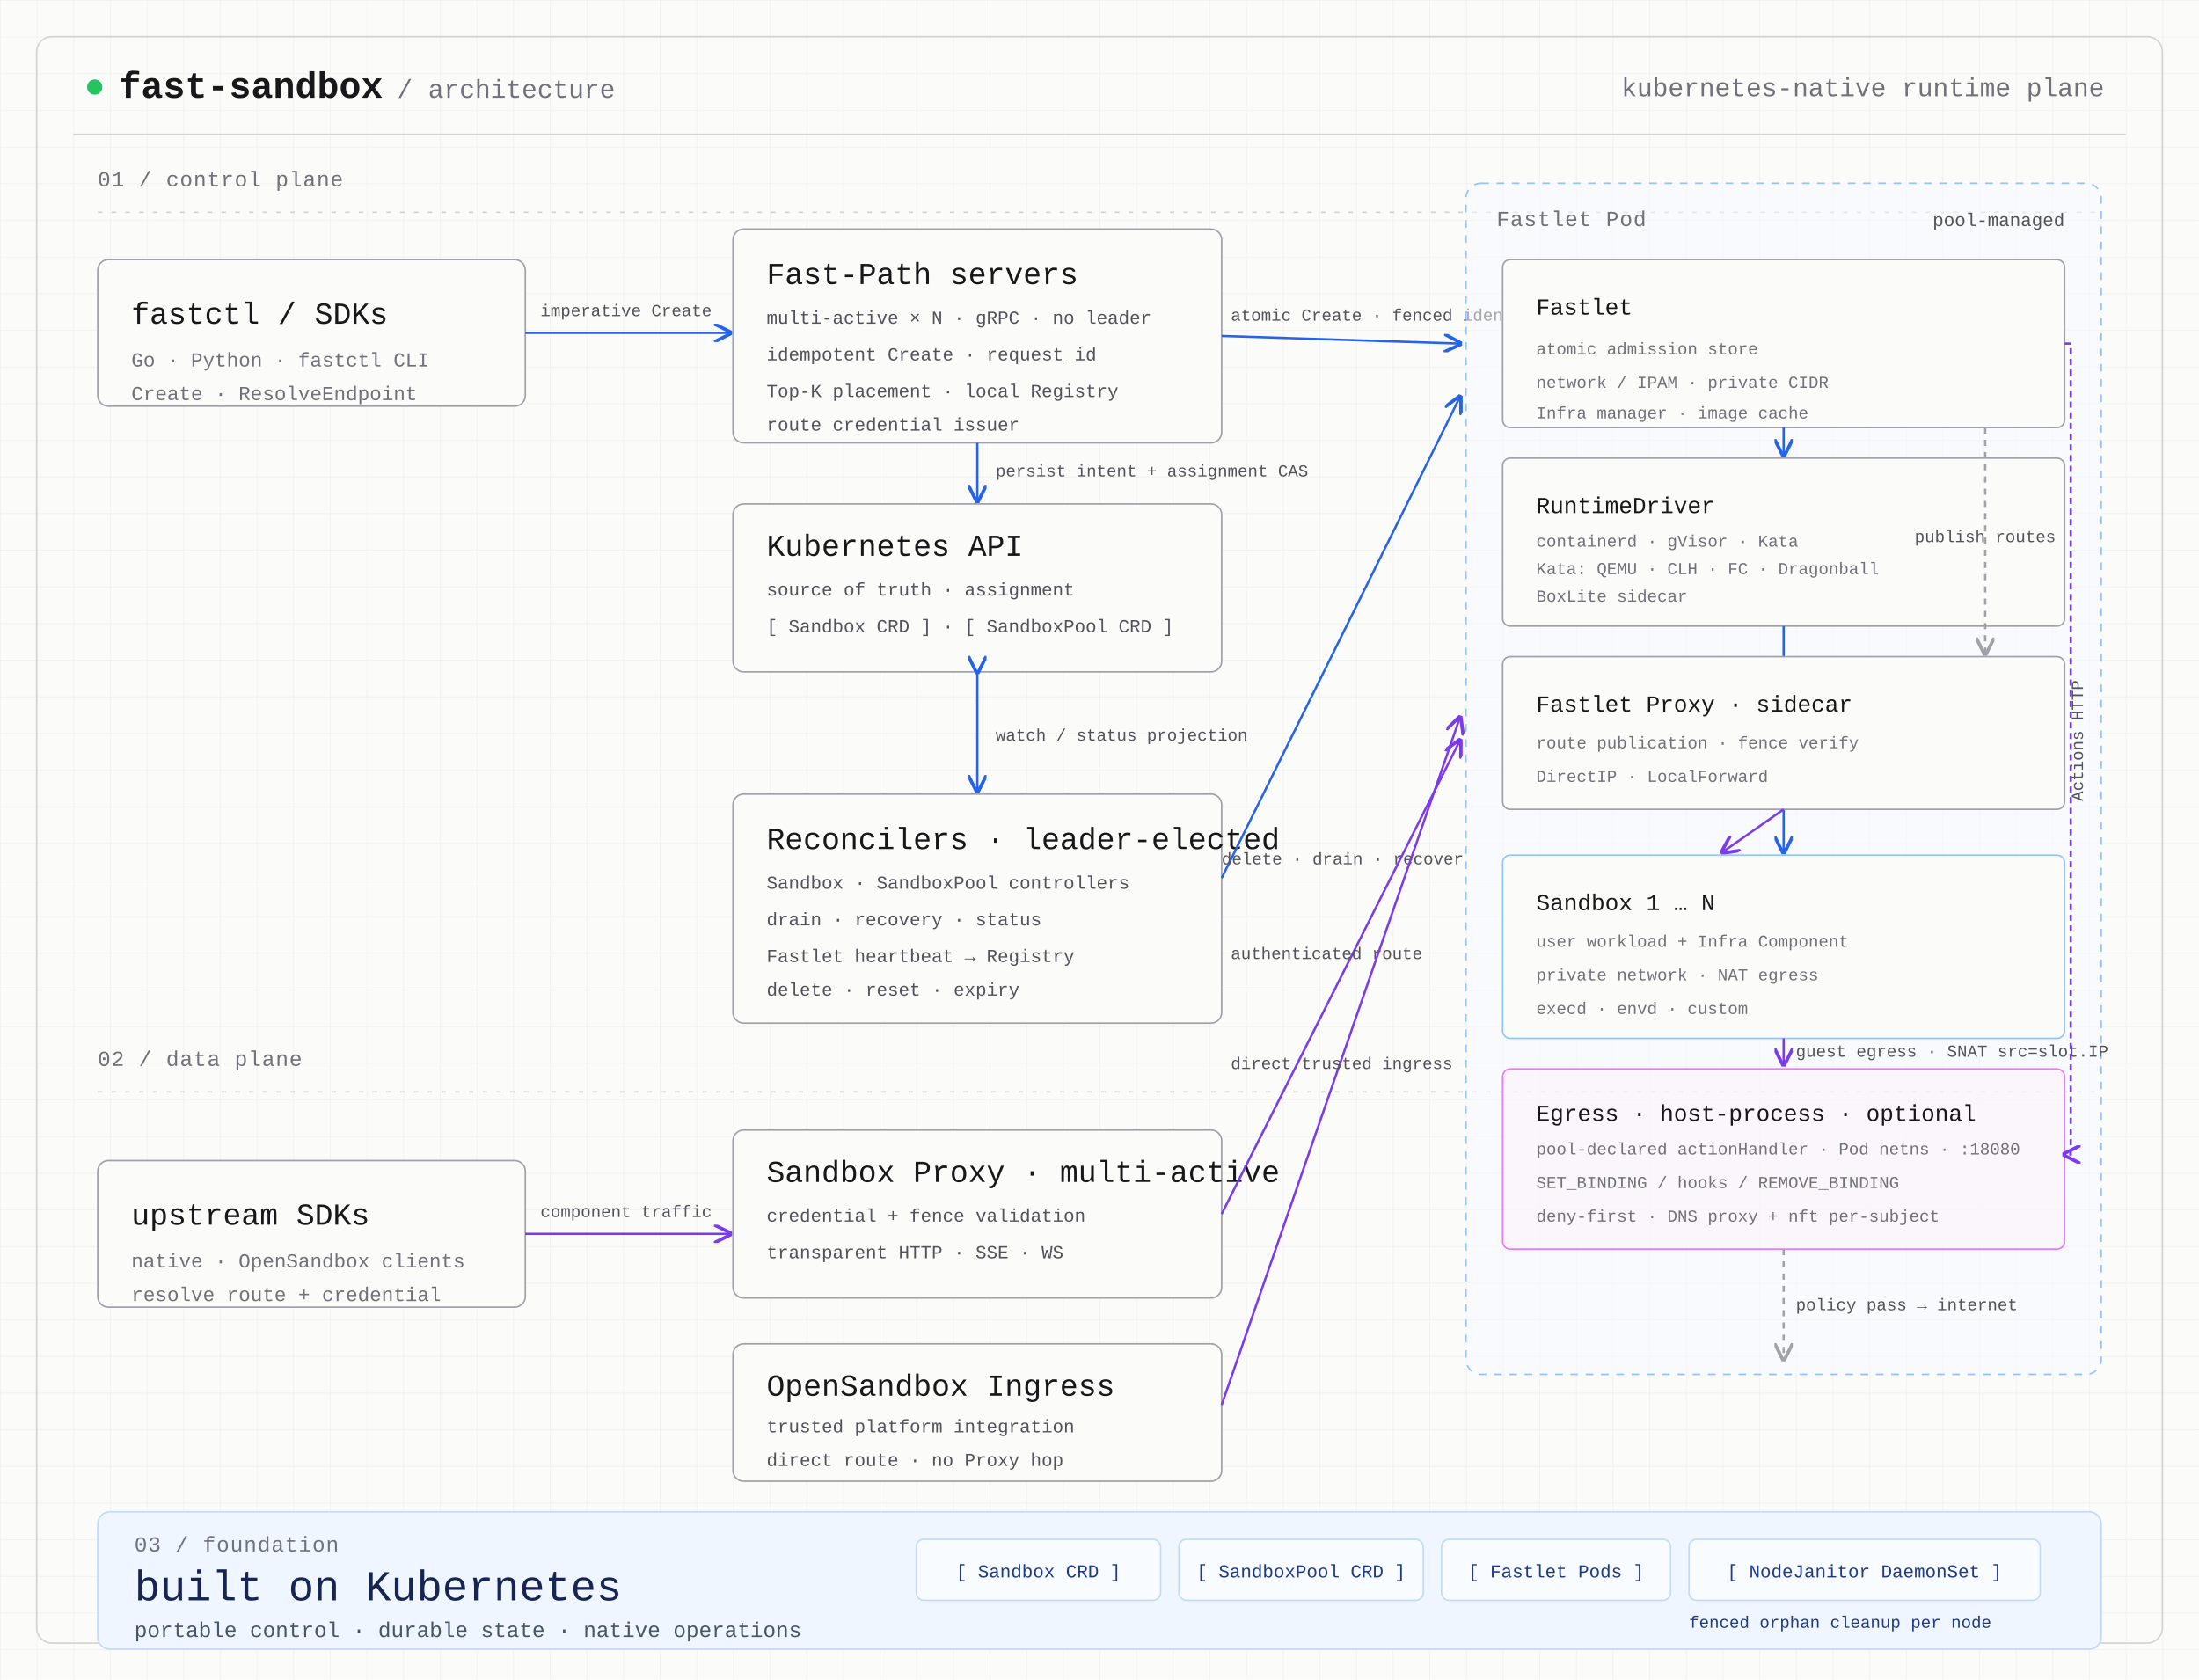
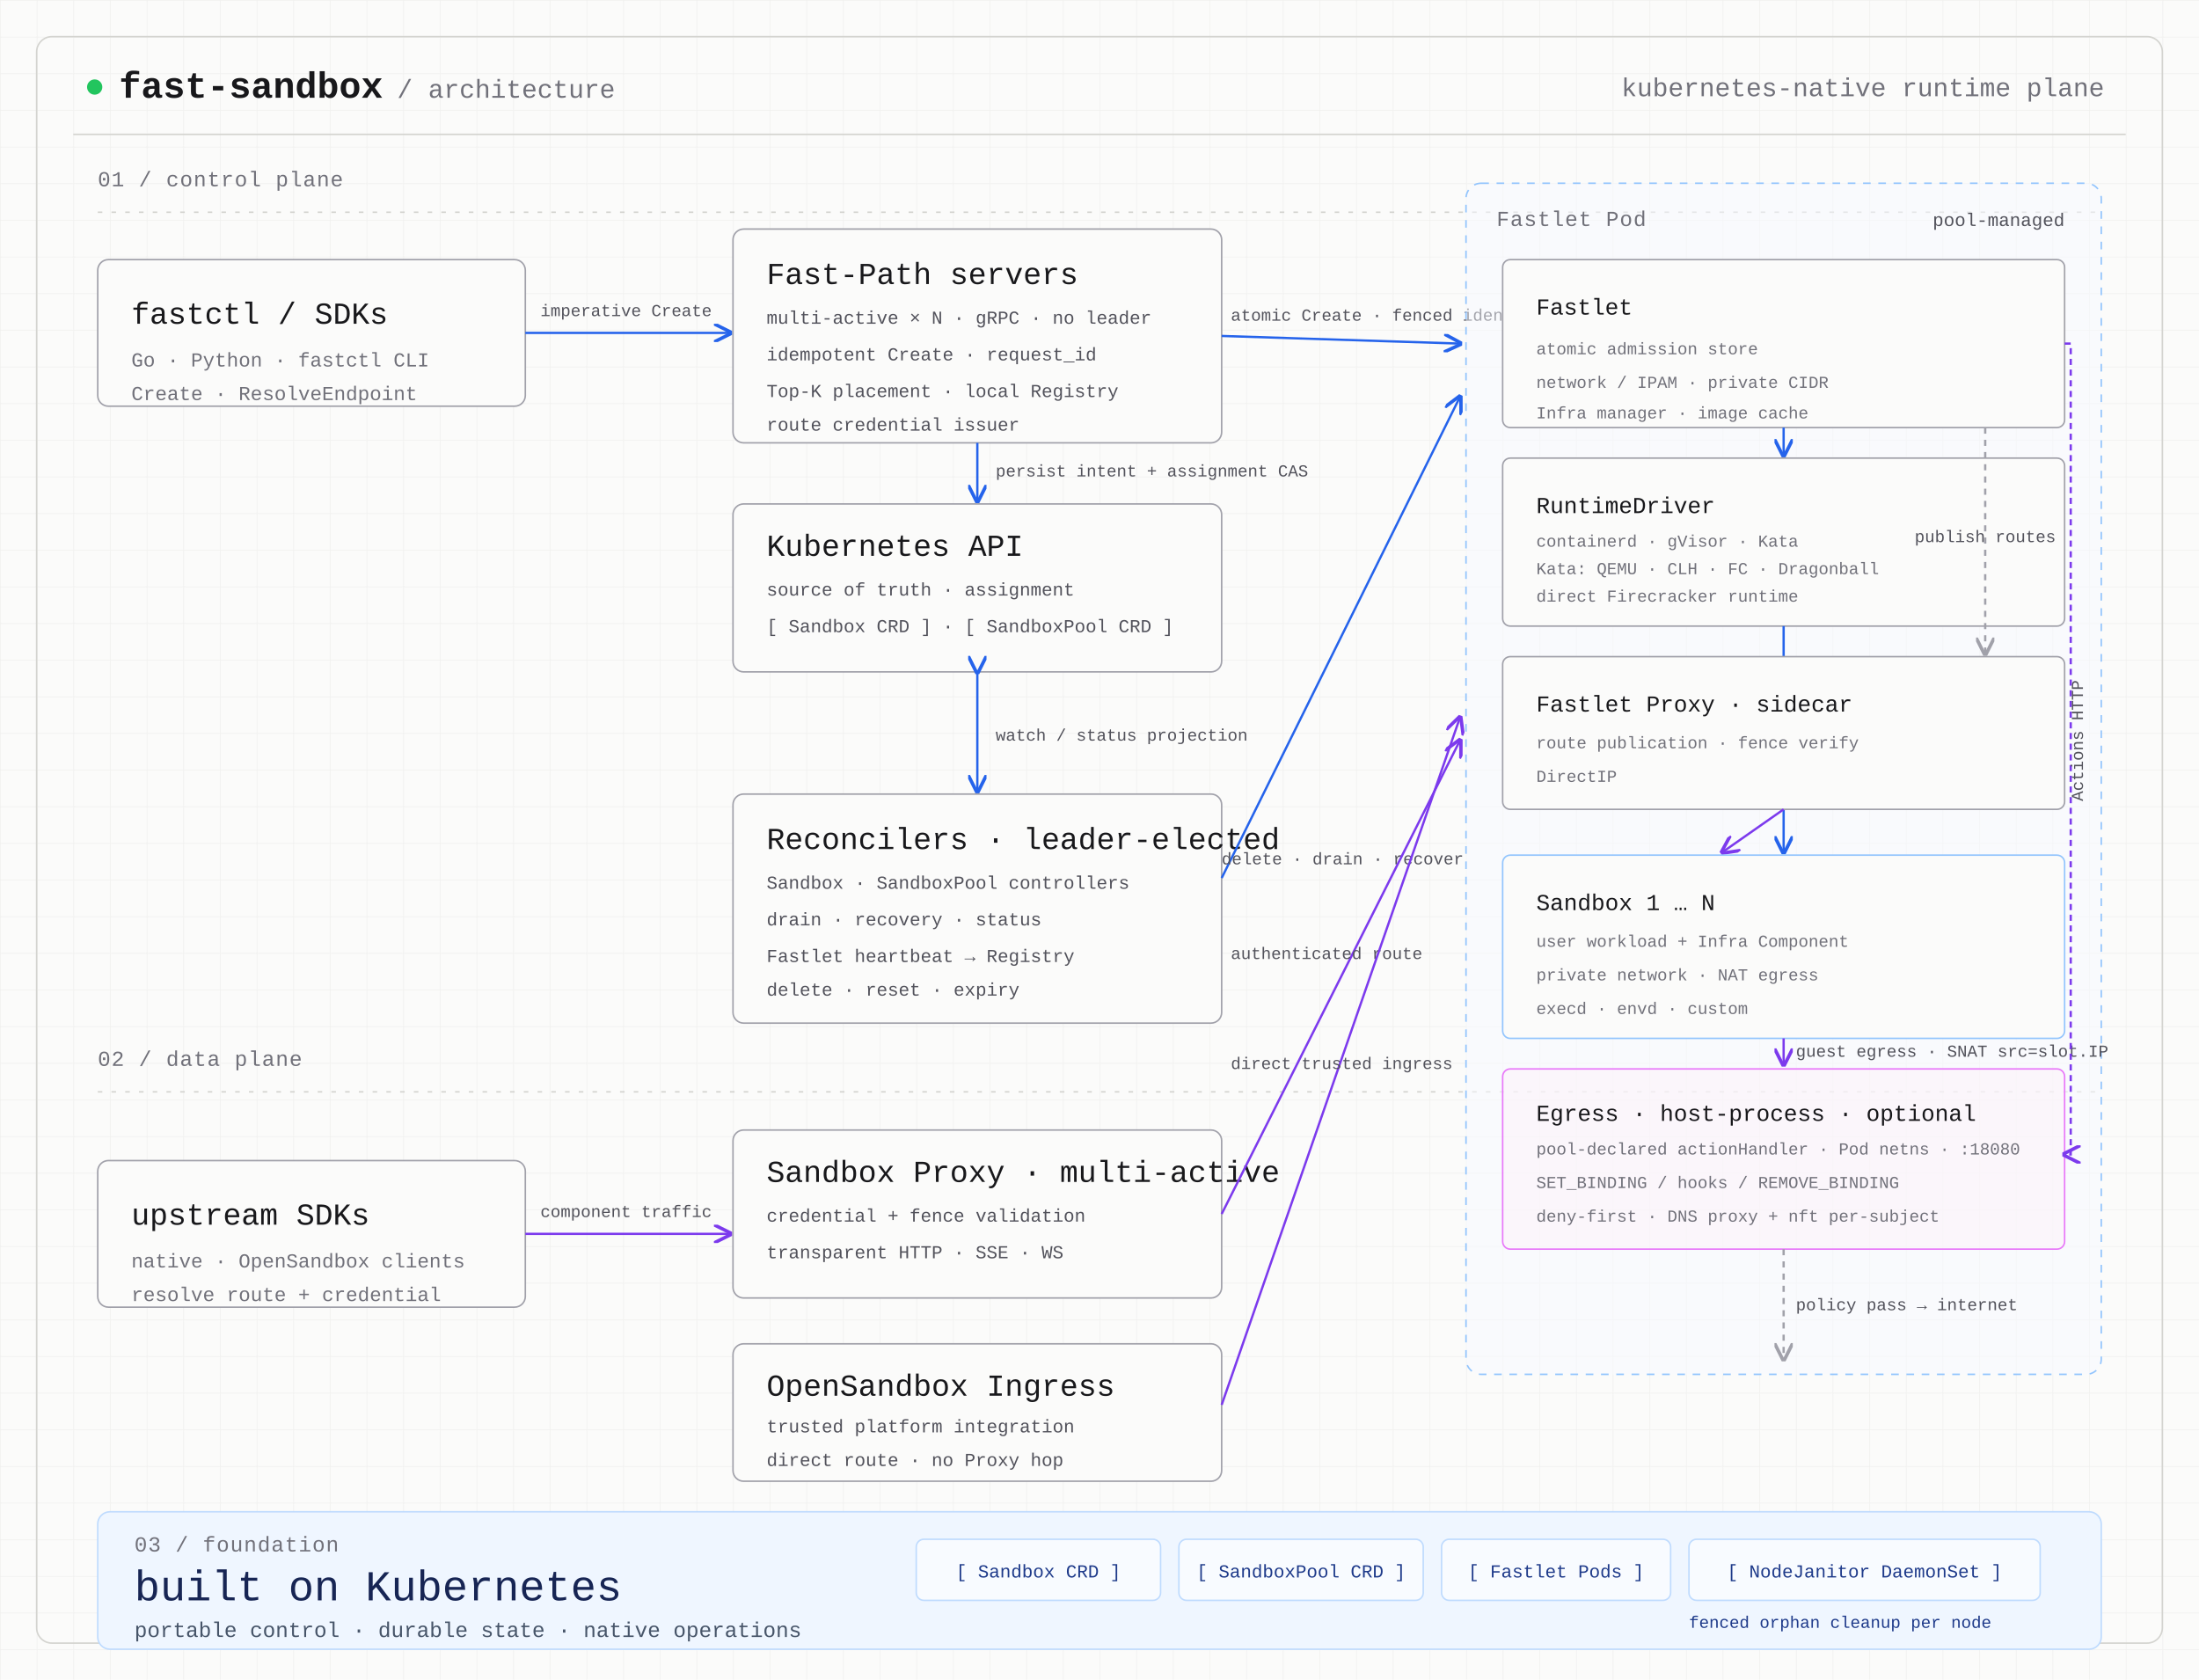
<svg xmlns="http://www.w3.org/2000/svg" width="1440" height="1100" viewBox="0 0 1440 1100" role="img" aria-labelledby="title description">
  <defs>
    <pattern id="grid" width="24" height="24" patternUnits="userSpaceOnUse">
      <path d="M 24 0 L 0 0 0 24" fill="none" stroke="#e7e7e4" stroke-width="1" />
    </pattern>
    <marker id="arrow-blue" markerWidth="8" markerHeight="8" refX="7" refY="4" orient="auto">
      <path d="M0,0 L8,4 L0,8" fill="none" stroke="#2563eb" stroke-width="1.5" />
    </marker>
    <marker id="arrow-violet" markerWidth="8" markerHeight="8" refX="7" refY="4" orient="auto">
      <path d="M0,0 L8,4 L0,8" fill="none" stroke="#7c3aed" stroke-width="1.5" />
    </marker>
    <marker id="arrow-gray" markerWidth="8" markerHeight="8" refX="7" refY="4" orient="auto">
      <path d="M0,0 L8,4 L0,8" fill="none" stroke="#a1a1aa" stroke-width="1.5" />
    </marker>
    <style>
      .mono {
        font-family: ui-monospace, SFMono-Regular, Menlo, Monaco, Consolas, "Liberation Mono", monospace;
      }
      .product {
        fill: #18181b;
        font-size: 24px;
        font-weight: 600;
      }
      .breadcrumb {
        fill: #71717a;
        font-size: 17px;
        font-weight: 400;
      }
      .section {
        fill: #71717a;
        font-size: 14px;
        font-weight: 500;
        letter-spacing: 0.04em;
      }
      .node-title {
        fill: #18181b;
        font-size: 20px;
        font-weight: 500;
      }
      .node-note {
        fill: #71717a;
        font-size: 13px;
        font-weight: 400;
      }
      .runtime {
        fill: #52525b;
        font-size: 12px;
        font-weight: 400;
      }
      .sandbox-title {
        fill: #18181b;
        font-size: 15px;
        font-weight: 500;
      }
      .sandbox-note {
        fill: #71717a;
        font-size: 11px;
        font-weight: 400;
      }
      .lbl {
        fill: #52525b;
        font-size: 11px;
        font-weight: 400;
      }
      .foundation-title {
        fill: #172554;
        font-size: 28px;
        font-weight: 500;
      }
      .foundation-note {
        fill: #475569;
        font-size: 14px;
        font-weight: 400;
      }
      .foundation-token {
        fill: #1e3a8a;
        font-size: 12px;
        font-weight: 500;
      }
      .foundation-sub {
        fill: #1e3a8a;
        font-size: 11px;
        font-weight: 400;
      }
    </style>
  </defs>
  <rect width="1440" height="1100" fill="#fbfbfa" />
  <rect width="1440" height="1100" fill="url(#grid)" opacity="0.48" />
  <rect x="24" y="24" width="1392" height="1052" rx="10" fill="none" stroke="#d4d4d0" />
  <circle cx="62" cy="57" r="5" fill="#22c55e" />
  <text x="78" y="64" class="mono product">fast-sandbox</text>
  <text x="260" y="64" class="mono breadcrumb">/ architecture</text>
  <text x="1378" y="63" text-anchor="end" class="mono breadcrumb">kubernetes-native runtime plane</text>
  <line x1="48" y1="88" x2="1392" y2="88" stroke="#d4d4d0" />
  <text x="64" y="122" class="mono section">01 / control plane</text>
  <line x1="64" y1="139" x2="1376" y2="139" stroke="#d4d4d0" stroke-dasharray="3 6" />
  <rect x="64" y="170" width="280" height="96" rx="7" fill="#fbfbfa" stroke="#a1a1aa" />
  <text x="86" y="212" class="mono node-title">fastctl / SDKs</text>
  <text x="86" y="240" class="mono node-note">Go · Python · fastctl CLI</text>
  <text x="86" y="262" class="mono node-note">Create · ResolveEndpoint</text>
  <line x1="344" y1="218" x2="478" y2="218" stroke="#2563eb" stroke-width="1.5" marker-end="url(#arrow-blue)" />
  <text x="410" y="207" text-anchor="middle" class="mono lbl">imperative Create</text>
  <rect x="480" y="150" width="320" height="140" rx="7" fill="#fbfbfa" stroke="#a1a1aa" />
  <text x="502" y="186" class="mono node-title">Fast-Path servers</text>
  <text x="502" y="212" class="mono runtime">multi-active × N · gRPC · no leader</text>
  <text x="502" y="236" class="mono runtime">idempotent Create · request_id</text>
  <text x="502" y="260" class="mono runtime">Top-K placement · local Registry</text>
  <text x="502" y="282" class="mono runtime">route credential issuer</text>
  <line x1="640" y1="290" x2="640" y2="328" stroke="#2563eb" stroke-width="1.5" marker-end="url(#arrow-blue)" />
  <text x="652" y="312" class="mono lbl">persist intent + assignment CAS</text>
  <rect x="480" y="330" width="320" height="110" rx="7" fill="#fbfbfa" stroke="#a1a1aa" />
  <text x="502" y="364" class="mono node-title">Kubernetes API</text>
  <text x="502" y="390" class="mono runtime">source of truth · assignment</text>
  <text x="502" y="414" class="mono runtime">[ Sandbox CRD ] · [ SandboxPool CRD ]</text>
  <line x1="640" y1="440" x2="640" y2="518" stroke="#2563eb" stroke-width="1.5" marker-start="url(#arrow-blue)" marker-end="url(#arrow-blue)" />
  <text x="652" y="485" class="mono lbl">watch / status projection</text>
  <rect x="480" y="520" width="320" height="150" rx="7" fill="#fbfbfa" stroke="#a1a1aa" />
  <text x="502" y="556" class="mono node-title">Reconcilers · leader-elected</text>
  <text x="502" y="582" class="mono runtime">Sandbox · SandboxPool controllers</text>
  <text x="502" y="606" class="mono runtime">drain · recovery · status</text>
  <text x="502" y="630" class="mono runtime">Fastlet heartbeat → Registry</text>
  <text x="502" y="652" class="mono runtime">delete · reset · expiry</text>
  <line x1="800" y1="220" x2="956" y2="225" stroke="#2563eb" stroke-width="1.5" marker-end="url(#arrow-blue)" />
  <text x="806" y="210" class="mono lbl">atomic Create · fenced identity</text>
  <line x1="800" y1="575" x2="956" y2="260" stroke="#2563eb" stroke-width="1.5" marker-end="url(#arrow-blue)" />
  <text x="800" y="566" class="mono lbl">delete · drain · recover</text>
  <text x="64" y="698" class="mono section">02 / data plane</text>
  <line x1="64" y1="715" x2="1376" y2="715" stroke="#d4d4d0" stroke-dasharray="3 6" />
  <rect x="64" y="760" width="280" height="96" rx="7" fill="#fbfbfa" stroke="#a1a1aa" />
  <text x="86" y="802" class="mono node-title">upstream SDKs</text>
  <text x="86" y="830" class="mono node-note">native · OpenSandbox clients</text>
  <text x="86" y="852" class="mono node-note">resolve route + credential</text>
  <line x1="344" y1="808" x2="478" y2="808" stroke="#7c3aed" stroke-width="1.5" marker-end="url(#arrow-violet)" />
  <text x="410" y="797" text-anchor="middle" class="mono lbl">component traffic</text>
  <rect x="480" y="740" width="320" height="110" rx="7" fill="#fbfbfa" stroke="#a1a1aa" />
  <text x="502" y="774" class="mono node-title">Sandbox Proxy · multi-active</text>
  <text x="502" y="800" class="mono runtime">credential + fence validation</text>
  <text x="502" y="824" class="mono runtime">transparent HTTP · SSE · WS</text>
  <line x1="800" y1="795" x2="956" y2="485" stroke="#7c3aed" stroke-width="1.5" marker-end="url(#arrow-violet)" />
  <text x="806" y="628" class="mono lbl">authenticated route</text>
  <rect x="480" y="880" width="320" height="90" rx="7" fill="#fbfbfa" stroke="#a1a1aa" />
  <text x="502" y="914" class="mono node-title">OpenSandbox Ingress</text>
  <text x="502" y="938" class="mono runtime">trusted platform integration</text>
  <text x="502" y="960" class="mono runtime">direct route · no Proxy hop</text>
  <line x1="800" y1="920" x2="956" y2="470" stroke="#7c3aed" stroke-width="1.5" marker-end="url(#arrow-violet)" />
  <text x="806" y="700" class="mono lbl">direct trusted ingress</text>
  <rect x="960" y="120" width="416" height="780" rx="10" fill="#f8fbff" fill-opacity="0.5" stroke="#93c5fd" stroke-dasharray="5 5" />
  <text x="980" y="148" class="mono section" fill="#2563eb">Fastlet Pod</text>
  <text x="1352" y="148" text-anchor="end" class="mono runtime" fill="#64748b">pool-managed</text>
  <rect x="984" y="170" width="368" height="110" rx="5" fill="#fbfbfa" stroke="#a1a1aa" />
  <text x="1006" y="206" class="mono sandbox-title">Fastlet</text>
  <text x="1006" y="232" class="mono sandbox-note">atomic admission store</text>
  <text x="1006" y="254" class="mono sandbox-note">network / IPAM · private CIDR</text>
  <text x="1006" y="274" class="mono sandbox-note">Infra manager · image cache</text>
  <line x1="1168" y1="280" x2="1168" y2="298" stroke="#2563eb" stroke-width="1.5" marker-end="url(#arrow-blue)" />
  <rect x="984" y="300" width="368" height="110" rx="5" fill="#fbfbfa" stroke="#a1a1aa" />
  <text x="1006" y="336" class="mono sandbox-title">RuntimeDriver</text>
  <text x="1006" y="358" class="mono sandbox-note">containerd · gVisor · Kata</text>
  <text x="1006" y="376" class="mono sandbox-note">Kata: QEMU · CLH · FC · Dragonball</text>
-   <text x="1006" y="394" class="mono sandbox-note">BoxLite sidecar</text>
+   <text x="1006" y="394" class="mono sandbox-note">direct Firecracker runtime</text>
  <line x1="1168" y1="410" x2="1168" y2="558" stroke="#2563eb" stroke-width="1.5" marker-end="url(#arrow-blue)" />
  <text x="1176" y="500" class="mono lbl">isolated runtimes</text>
  <rect x="984" y="430" width="368" height="100" rx="5" fill="#fbfbfa" stroke="#a1a1aa" />
  <text x="1006" y="466" class="mono sandbox-title">Fastlet Proxy · sidecar</text>
  <text x="1006" y="490" class="mono sandbox-note">route publication · fence verify</text>
-   <text x="1006" y="512" class="mono sandbox-note">DirectIP · LocalForward</text>
+   <text x="1006" y="512" class="mono sandbox-note">DirectIP</text>
  <line x1="1168" y1="530" x2="1128" y2="558" stroke="#7c3aed" stroke-width="1.5" marker-end="url(#arrow-violet)" />
  <line x1="1300" y1="280" x2="1300" y2="428" stroke="#a1a1aa" stroke-width="1.5" stroke-dasharray="4 4" marker-end="url(#arrow-gray)" />
  <text x="1300" y="355" text-anchor="middle" class="mono lbl">publish routes</text>
  <rect x="984" y="560" width="368" height="120" rx="5" fill="#fbfbfa" stroke="#93c5fd" />
  <text x="1006" y="596" class="mono sandbox-title">Sandbox 1 … N</text>
  <text x="1006" y="620" class="mono sandbox-note">user workload + Infra Component</text>
  <text x="1006" y="642" class="mono sandbox-note">private network · NAT egress</text>
  <text x="1006" y="664" class="mono sandbox-note">execd · envd · custom</text>
  <line x1="1168" y1="680" x2="1168" y2="697" stroke="#7c3aed" stroke-width="1.5" marker-end="url(#arrow-violet)" />
  <text x="1176" y="692" class="mono lbl" font-size="10">guest egress · SNAT src=slot.IP</text>
  <rect x="984" y="700" width="368" height="118" rx="5" fill="#fdf2f8" fill-opacity="0.45" stroke="#e879f9" />
  <text x="1006" y="734" class="mono sandbox-title" fill="#9d174d">Egress · host-process · optional</text>
  <text x="1006" y="756" class="mono sandbox-note">pool-declared actionHandler · Pod netns · :18080</text>
  <text x="1006" y="778" class="mono sandbox-note">SET_BINDING / hooks / REMOVE_BINDING</text>
  <text x="1006" y="800" class="mono sandbox-note">deny-first · DNS proxy + nft per-subject</text>
  <polyline points="1352,225 1356,225 1356,756 1352,756" fill="none" stroke="#7c3aed" stroke-width="1.5" stroke-dasharray="4 3" marker-end="url(#arrow-violet)" />
  <text x="1364" y="485" text-anchor="middle" class="mono lbl" fill="#7c3aed" transform="rotate(-90 1364 485)">Actions HTTP</text>
  <line x1="1168" y1="818" x2="1168" y2="890" stroke="#a1a1aa" stroke-width="1.5" stroke-dasharray="4 4" marker-end="url(#arrow-gray)" />
  <text x="1176" y="858" class="mono lbl">policy pass → internet</text>
  <rect x="64" y="990" width="1312" height="90" rx="8" fill="#eff6ff" stroke="#bfdbfe" />
  <text x="88" y="1016" class="mono section" fill="#3b82f6">03 / foundation</text>
  <text x="88" y="1048" class="mono foundation-title">built on Kubernetes</text>
  <text x="88" y="1072" class="mono foundation-note">portable control · durable state · native operations</text>
  <rect x="600" y="1008" width="160" height="40" rx="5" fill="#f8fbff" stroke="#bfdbfe" />
  <text x="680" y="1033" text-anchor="middle" class="mono foundation-token">[ Sandbox CRD ]</text>
  <rect x="772" y="1008" width="160" height="40" rx="5" fill="#f8fbff" stroke="#bfdbfe" />
  <text x="852" y="1033" text-anchor="middle" class="mono foundation-token">[ SandboxPool CRD ]</text>
  <rect x="944" y="1008" width="150" height="40" rx="5" fill="#f8fbff" stroke="#bfdbfe" />
  <text x="1019" y="1033" text-anchor="middle" class="mono foundation-token">[ Fastlet Pods ]</text>
  <rect x="1106" y="1008" width="230" height="40" rx="5" fill="#f8fbff" stroke="#bfdbfe" />
  <text x="1221" y="1033" text-anchor="middle" class="mono foundation-token">[ NodeJanitor DaemonSet ]</text>
  <text x="1106" y="1066" class="mono foundation-sub">fenced orphan cleanup per node</text>
</svg>
